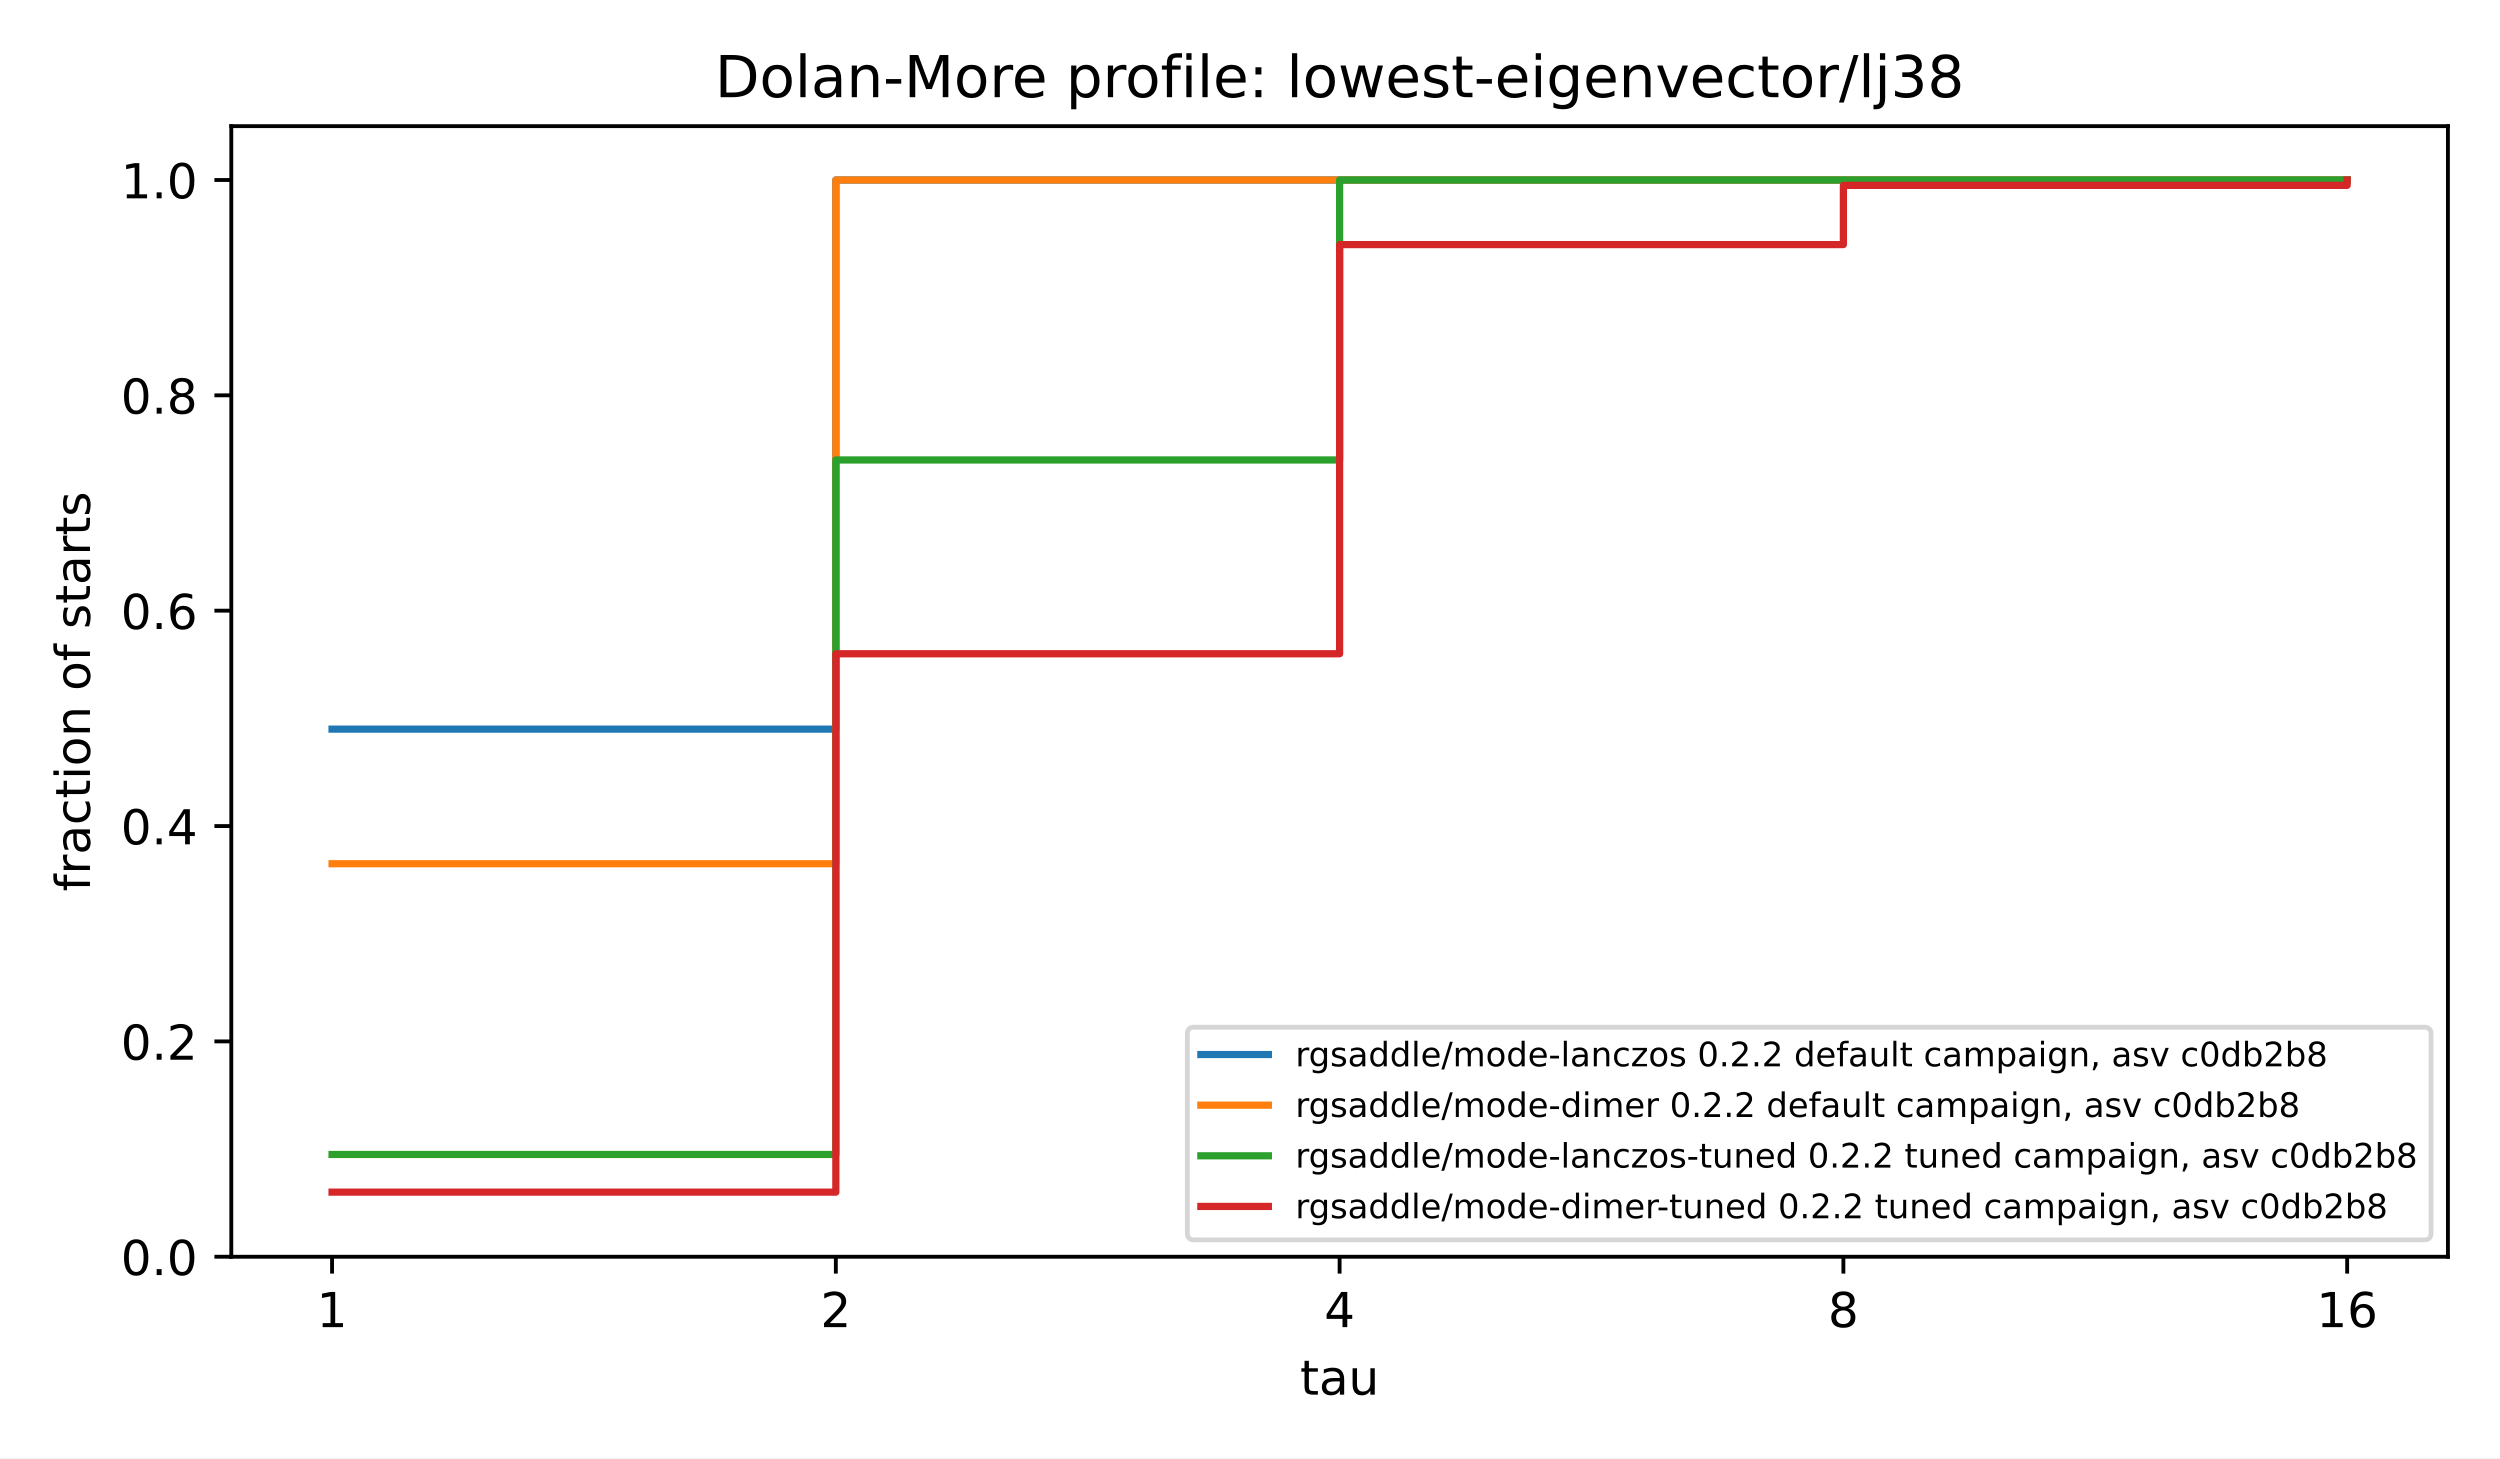
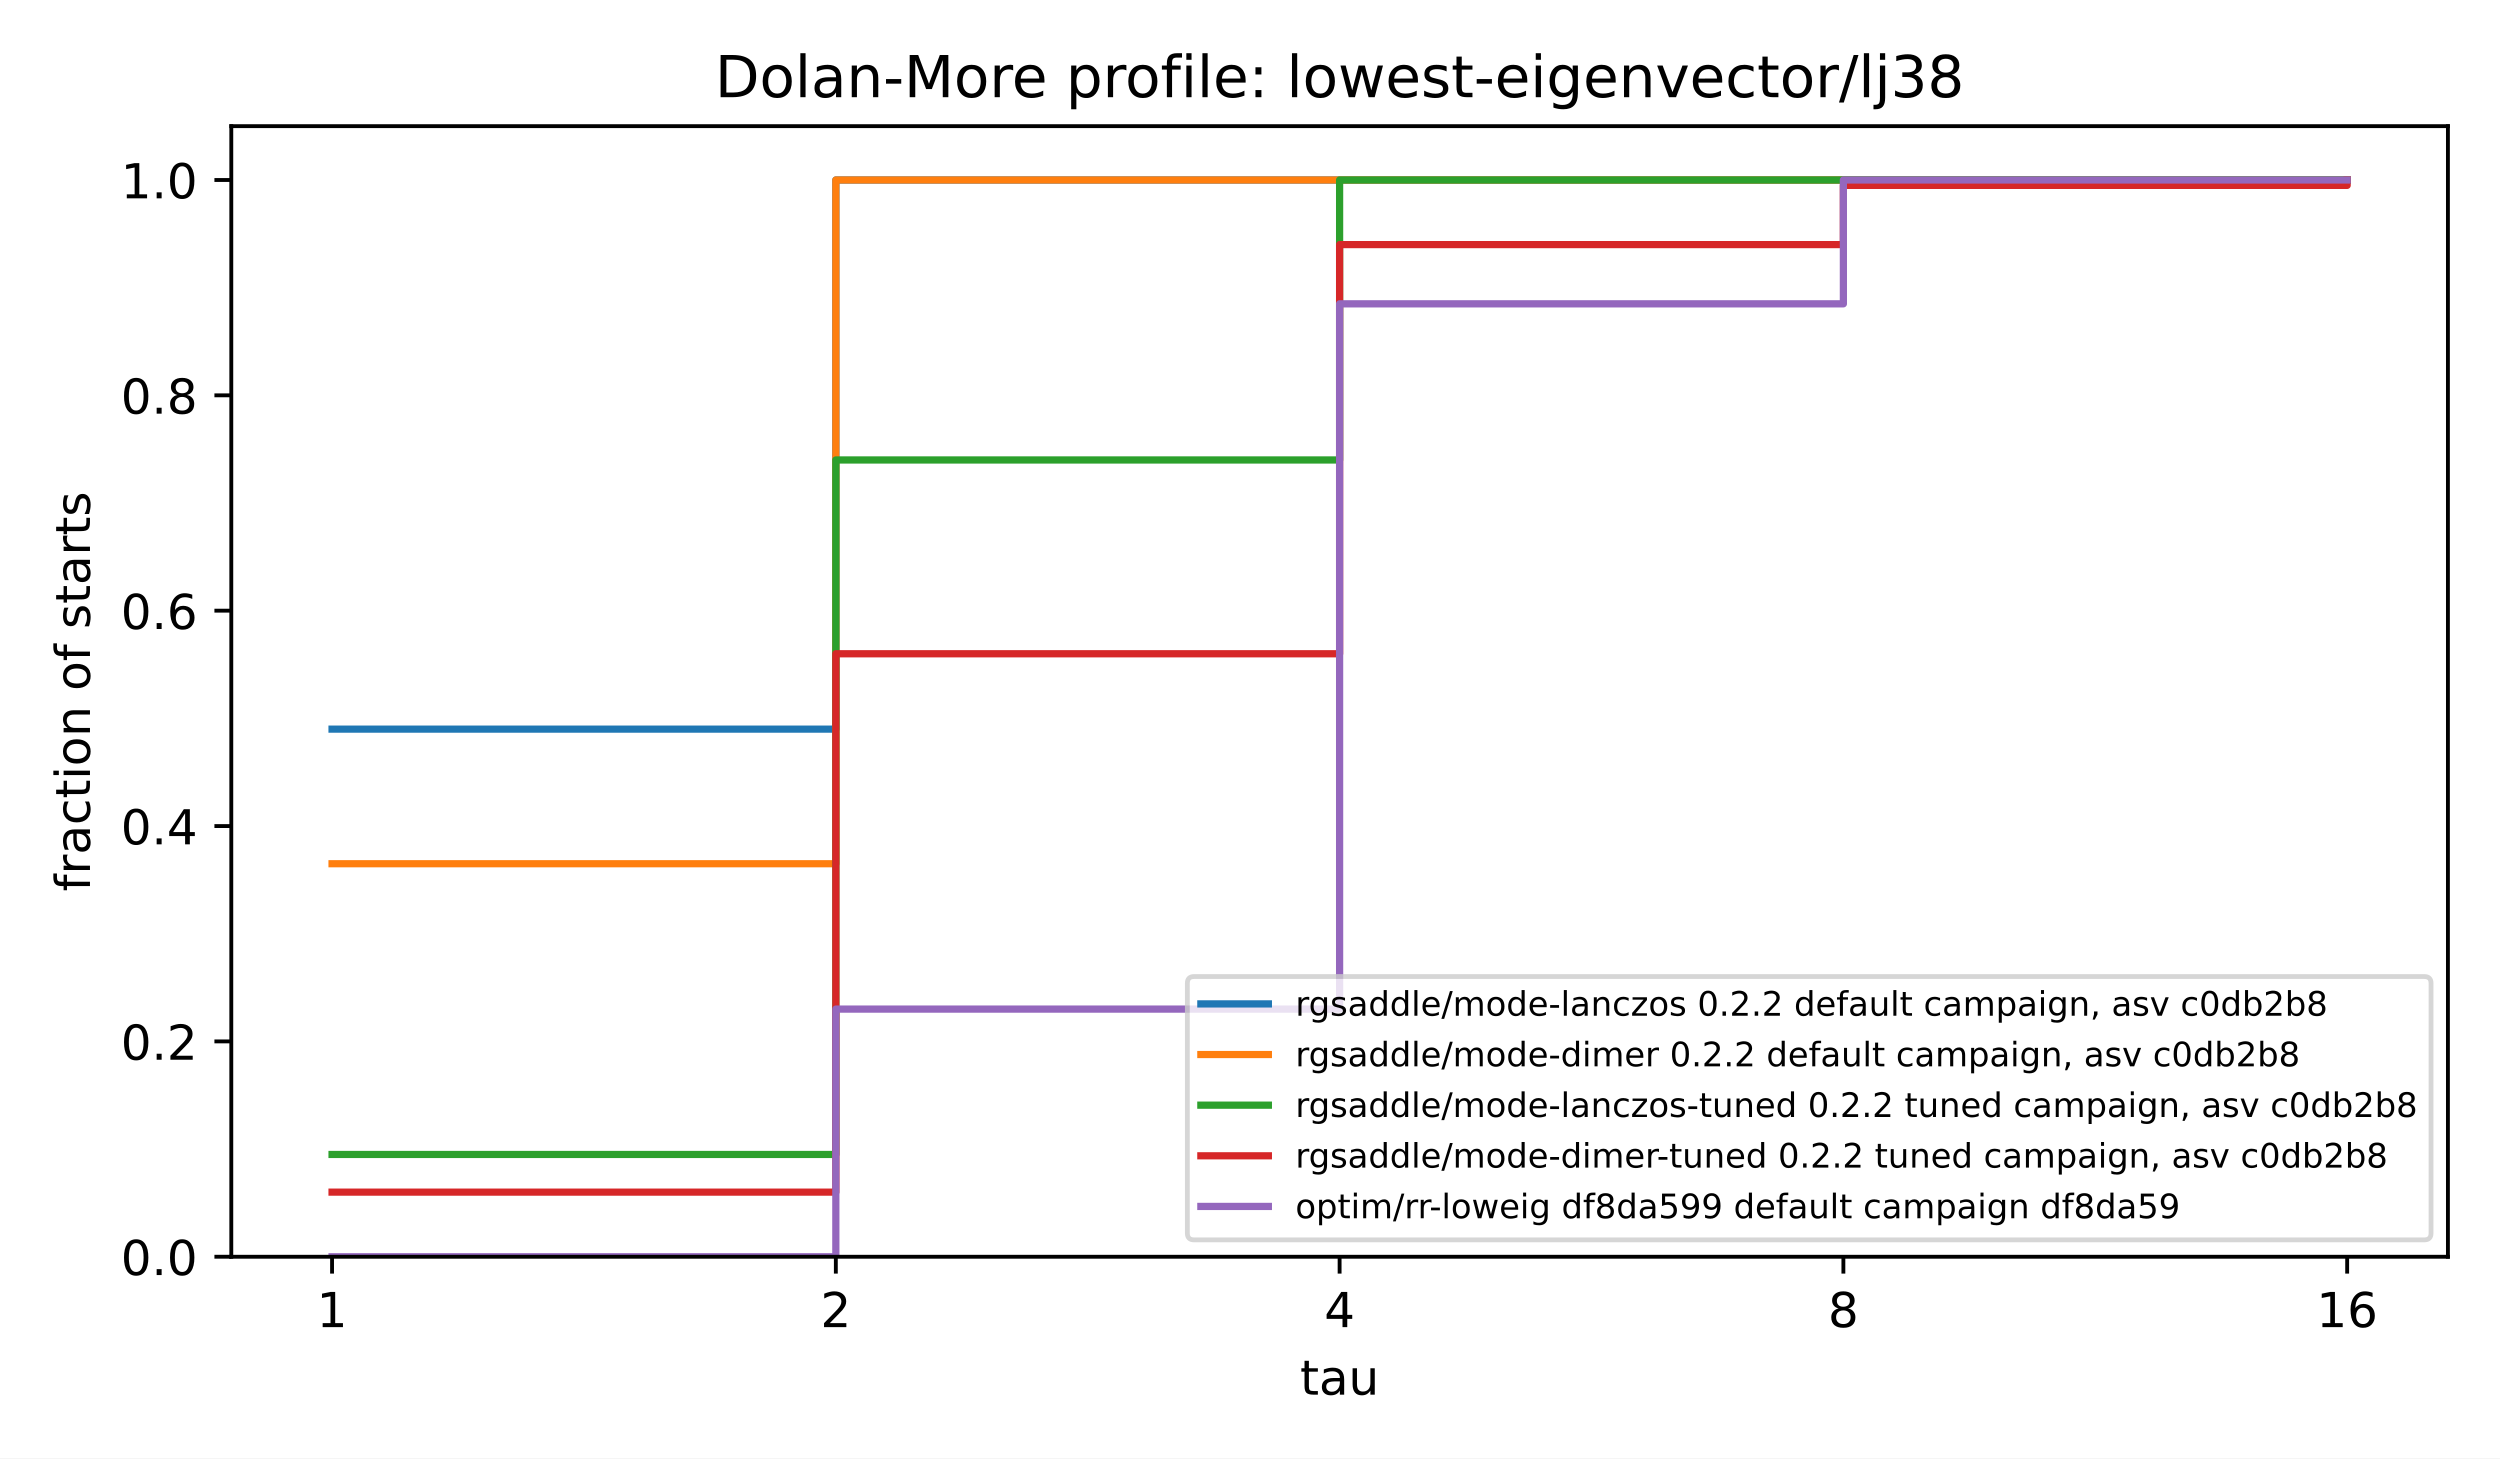
<svg xmlns="http://www.w3.org/2000/svg" xmlns:xlink="http://www.w3.org/1999/xlink" width="518.4pt" height="302.4pt" viewBox="0 0 518.4 302.4" version="1.1">
  <defs>
    <style type="text/css">*{stroke-linejoin: round; stroke-linecap: butt}</style>
  </defs>
  <g id="figure_1">
    <g id="patch_1">
      <path d="M 0 302.4  L 518.4 302.4  L 518.4 0  L 0 0  z " style="fill: #ffffff" />
    </g>
    <g id="axes_1">
      <g id="patch_2">
        <path d="M 47.962 260.6  L 507.6 260.6  L 507.6 26.16  L 47.962 26.16  z " style="fill: #ffffff" />
      </g>
      <g id="matplotlib.axis_1">
        <g id="xtick_1">
          <g id="line2d_1">
            <defs>
              <path id="m8ea4d47d77" d="M 0 0  L 0 3.5  " style="stroke: #000000; stroke-width: 0.8" />
            </defs>
            <g>
              <use xlink:href="#m8ea4d47d77" x="68.855" y="260.6" style="stroke: #000000; stroke-width: 0.8" />
            </g>
          </g>
          <g id="text_1">
            <text style="font-size: 10px; font-family: 'DejaVu Sans', 'Bitstream Vera Sans', 'Computer Modern Sans Serif', 'Lucida Grande', 'Verdana', 'Geneva', 'Lucid', 'Arial', 'Helvetica', 'Avant Garde', sans-serif; text-anchor: middle" x="68.855" y="275.198" transform="rotate(-0 68.85496 275.1977)">1</text>
          </g>
        </g>
        <g id="xtick_2">
          <g id="line2d_2">
            <g>
              <use xlink:href="#m8ea4d47d77" x="173.318" y="260.6" style="stroke: #000000; stroke-width: 0.8" />
            </g>
          </g>
          <g id="text_2">
            <text style="font-size: 10px; font-family: 'DejaVu Sans', 'Bitstream Vera Sans', 'Computer Modern Sans Serif', 'Lucida Grande', 'Verdana', 'Geneva', 'Lucid', 'Arial', 'Helvetica', 'Avant Garde', sans-serif; text-anchor: middle" x="173.318" y="275.198" transform="rotate(-0 173.3181 275.1977)">2</text>
          </g>
        </g>
        <g id="xtick_3">
          <g id="line2d_3">
            <g>
              <use xlink:href="#m8ea4d47d77" x="277.781" y="260.6" style="stroke: #000000; stroke-width: 0.8" />
            </g>
          </g>
          <g id="text_3">
            <text style="font-size: 10px; font-family: 'DejaVu Sans', 'Bitstream Vera Sans', 'Computer Modern Sans Serif', 'Lucida Grande', 'Verdana', 'Geneva', 'Lucid', 'Arial', 'Helvetica', 'Avant Garde', sans-serif; text-anchor: middle" x="277.781" y="275.198" transform="rotate(-0 277.7812 275.1977)">4</text>
          </g>
        </g>
        <g id="xtick_4">
          <g id="line2d_4">
            <g>
              <use xlink:href="#m8ea4d47d77" x="382.244" y="260.6" style="stroke: #000000; stroke-width: 0.8" />
            </g>
          </g>
          <g id="text_4">
            <text style="font-size: 10px; font-family: 'DejaVu Sans', 'Bitstream Vera Sans', 'Computer Modern Sans Serif', 'Lucida Grande', 'Verdana', 'Geneva', 'Lucid', 'Arial', 'Helvetica', 'Avant Garde', sans-serif; text-anchor: middle" x="382.244" y="275.198" transform="rotate(-0 382.2443 275.1977)">8</text>
          </g>
        </g>
        <g id="xtick_5">
          <g id="line2d_5">
            <g>
              <use xlink:href="#m8ea4d47d77" x="486.707" y="260.6" style="stroke: #000000; stroke-width: 0.8" />
            </g>
          </g>
          <g id="text_5">
            <text style="font-size: 10px; font-family: 'DejaVu Sans', 'Bitstream Vera Sans', 'Computer Modern Sans Serif', 'Lucida Grande', 'Verdana', 'Geneva', 'Lucid', 'Arial', 'Helvetica', 'Avant Garde', sans-serif; text-anchor: middle" x="486.707" y="275.198" transform="rotate(-0 486.7074 275.1977)">16</text>
          </g>
        </g>
        <g id="text_6">
          <text style="font-size: 10px; font-family: 'DejaVu Sans', 'Bitstream Vera Sans', 'Computer Modern Sans Serif', 'Lucida Grande', 'Verdana', 'Geneva', 'Lucid', 'Arial', 'Helvetica', 'Avant Garde', sans-serif; text-anchor: middle" x="277.781" y="289.198" transform="rotate(-0 277.7812 289.1977)">tau</text>
        </g>
      </g>
      <g id="matplotlib.axis_2">
        <g id="ytick_1">
          <g id="line2d_6">
            <defs>
              <path id="md659df78fa" d="M 0 0  L -3.5 0  " style="stroke: #000000; stroke-width: 0.8" />
            </defs>
            <g>
              <use xlink:href="#md659df78fa" x="47.962" y="260.6" style="stroke: #000000; stroke-width: 0.8" />
            </g>
          </g>
          <g id="text_7">
            <text style="font-size: 10px; font-family: 'DejaVu Sans', 'Bitstream Vera Sans', 'Computer Modern Sans Serif', 'Lucida Grande', 'Verdana', 'Geneva', 'Lucid', 'Arial', 'Helvetica', 'Avant Garde', sans-serif; text-anchor: end" x="40.962" y="264.399" transform="rotate(-0 40.96234 264.3988)">0.0</text>
          </g>
        </g>
        <g id="ytick_2">
          <g id="line2d_7">
            <g>
              <use xlink:href="#md659df78fa" x="47.962" y="215.945" style="stroke: #000000; stroke-width: 0.8" />
            </g>
          </g>
          <g id="text_8">
            <text style="font-size: 10px; font-family: 'DejaVu Sans', 'Bitstream Vera Sans', 'Computer Modern Sans Serif', 'Lucida Grande', 'Verdana', 'Geneva', 'Lucid', 'Arial', 'Helvetica', 'Avant Garde', sans-serif; text-anchor: end" x="40.962" y="219.744" transform="rotate(-0 40.96234 219.7436)">0.2</text>
          </g>
        </g>
        <g id="ytick_3">
          <g id="line2d_8">
            <g>
              <use xlink:href="#md659df78fa" x="47.962" y="171.29" style="stroke: #000000; stroke-width: 0.8" />
            </g>
          </g>
          <g id="text_9">
            <text style="font-size: 10px; font-family: 'DejaVu Sans', 'Bitstream Vera Sans', 'Computer Modern Sans Serif', 'Lucida Grande', 'Verdana', 'Geneva', 'Lucid', 'Arial', 'Helvetica', 'Avant Garde', sans-serif; text-anchor: end" x="40.962" y="175.088" transform="rotate(-0 40.96234 175.0884)">0.4</text>
          </g>
        </g>
        <g id="ytick_4">
          <g id="line2d_9">
            <g>
              <use xlink:href="#md659df78fa" x="47.962" y="126.634" style="stroke: #000000; stroke-width: 0.8" />
            </g>
          </g>
          <g id="text_10">
            <text style="font-size: 10px; font-family: 'DejaVu Sans', 'Bitstream Vera Sans', 'Computer Modern Sans Serif', 'Lucida Grande', 'Verdana', 'Geneva', 'Lucid', 'Arial', 'Helvetica', 'Avant Garde', sans-serif; text-anchor: end" x="40.962" y="130.433" transform="rotate(-0 40.96234 130.4331)">0.6</text>
          </g>
        </g>
        <g id="ytick_5">
          <g id="line2d_10">
            <g>
              <use xlink:href="#md659df78fa" x="47.962" y="81.979" style="stroke: #000000; stroke-width: 0.8" />
            </g>
          </g>
          <g id="text_11">
            <text style="font-size: 10px; font-family: 'DejaVu Sans', 'Bitstream Vera Sans', 'Computer Modern Sans Serif', 'Lucida Grande', 'Verdana', 'Geneva', 'Lucid', 'Arial', 'Helvetica', 'Avant Garde', sans-serif; text-anchor: end" x="40.962" y="85.778" transform="rotate(-0 40.96234 85.77788)">0.8</text>
          </g>
        </g>
        <g id="ytick_6">
          <g id="line2d_11">
            <g>
              <use xlink:href="#md659df78fa" x="47.962" y="37.324" style="stroke: #000000; stroke-width: 0.8" />
            </g>
          </g>
          <g id="text_12">
            <text style="font-size: 10px; font-family: 'DejaVu Sans', 'Bitstream Vera Sans', 'Computer Modern Sans Serif', 'Lucida Grande', 'Verdana', 'Geneva', 'Lucid', 'Arial', 'Helvetica', 'Avant Garde', sans-serif; text-anchor: end" x="40.962" y="41.123" transform="rotate(-0 40.96234 41.12264)">1.0</text>
          </g>
        </g>
        <g id="text_13">
          <text style="font-size: 10px; font-family: 'DejaVu Sans', 'Bitstream Vera Sans', 'Computer Modern Sans Serif', 'Lucida Grande', 'Verdana', 'Geneva', 'Lucid', 'Arial', 'Helvetica', 'Avant Garde', sans-serif; text-anchor: middle" x="18.657" y="143.38" transform="rotate(-90 18.65687 143.38)">fraction of starts</text>
        </g>
      </g>
      <g id="line2d_12">
        <path d="M 68.855 151.195  L 173.318 151.195  L 173.318 37.324  L 277.781 37.324  L 277.781 37.324  L 382.244 37.324  L 382.244 37.324  L 486.707 37.324  L 486.707 37.324  " clip-path="url(#p4e380cea4b)" style="fill: none; stroke: #1f77b4; stroke-width: 1.5; stroke-linecap: square" />
      </g>
      <g id="line2d_13">
        <path d="M 68.855 179.104  L 173.318 179.104  L 173.318 37.324  L 277.781 37.324  L 277.781 37.324  L 382.244 37.324  L 382.244 37.324  L 486.707 37.324  L 486.707 37.324  " clip-path="url(#p4e380cea4b)" style="fill: none; stroke: #ff7f0e; stroke-width: 1.5; stroke-linecap: square" />
      </g>
      <g id="line2d_14">
        <path d="M 68.855 239.389  L 173.318 239.389  L 173.318 95.376  L 277.781 95.376  L 277.781 37.324  L 382.244 37.324  L 382.244 37.324  L 486.707 37.324  L 486.707 37.324  " clip-path="url(#p4e380cea4b)" style="fill: none; stroke: #2ca02c; stroke-width: 1.5; stroke-linecap: square" />
      </g>
      <g id="line2d_15">
        <path d="M 68.855 247.203  L 173.318 247.203  L 173.318 135.565  L 277.781 135.565  L 277.781 50.72  L 382.244 50.72  L 382.244 38.44  L 486.707 38.44  L 486.707 37.324  " clip-path="url(#p4e380cea4b)" style="fill: none; stroke: #d62728; stroke-width: 1.5; stroke-linecap: square" />
      </g>
+       <g id="line2d_16">
+         <path d="M 68.855 260.6  L 173.318 260.6  L 173.318 209.246  L 277.781 209.246  L 277.781 63.001  L 382.244 63.001  L 382.244 37.324  L 486.707 37.324  L 486.707 37.324  " clip-path="url(#p4e380cea4b)" style="fill: none; stroke: #9467bd; stroke-width: 1.5; stroke-linecap: square" />
+       </g>
      <g id="patch_3">
        <path d="M 47.962 260.6  L 47.962 26.16  " style="fill: none; stroke: #000000; stroke-width: 0.8; stroke-linejoin: miter; stroke-linecap: square" />
      </g>
      <g id="patch_4">
        <path d="M 507.6 260.6  L 507.6 26.16  " style="fill: none; stroke: #000000; stroke-width: 0.8; stroke-linejoin: miter; stroke-linecap: square" />
      </g>
      <g id="patch_5">
        <path d="M 47.962 260.6  L 507.6 260.6  " style="fill: none; stroke: #000000; stroke-width: 0.8; stroke-linejoin: miter; stroke-linecap: square" />
      </g>
      <g id="patch_6">
        <path d="M 47.962 26.16  L 507.6 26.16  " style="fill: none; stroke: #000000; stroke-width: 0.8; stroke-linejoin: miter; stroke-linecap: square" />
      </g>
      <g id="text_14">
        <text style="font-size: 12px; font-family: 'DejaVu Sans', 'Bitstream Vera Sans', 'Computer Modern Sans Serif', 'Lucida Grande', 'Verdana', 'Geneva', 'Lucid', 'Arial', 'Helvetica', 'Avant Garde', sans-serif; text-anchor: middle" x="277.781" y="20.16" transform="rotate(-0 277.7812 20.16)">Dolan-More profile: lowest-eigenvector/lj38</text>
      </g>
      <g id="legend_1">
        <g id="patch_7">
-           <path d="M 247.609 257.1  L 502.7 257.1  Q 504.1 257.1 504.1 255.7  L 504.1 214.398  Q 504.1 212.998 502.7 212.998  L 247.609 212.998  Q 246.209 212.998 246.209 214.398  L 246.209 255.7  Q 246.209 257.1 247.609 257.1  z " style="fill: #ffffff; opacity: 0.8; stroke: #cccccc; stroke-linejoin: miter" />
-         </g>
-         <g id="line2d_16">
-           <path d="M 249.009 218.667  L 256.009 218.667  L 256.009 218.667  L 263.009 218.667  L 263.009 218.667  " style="fill: none; stroke: #1f77b4; stroke-width: 1.5; stroke-linecap: square" />
+           <path d="M 247.609 257.1  L 502.7 257.1  Q 504.1 257.1 504.1 255.7  L 504.1 203.897  Q 504.1 202.497 502.7 202.497  L 247.609 202.497  Q 246.209 202.497 246.209 203.897  L 246.209 255.7  Q 246.209 257.1 247.609 257.1  z " style="fill: #ffffff; opacity: 0.8; stroke: #cccccc; stroke-linejoin: miter" />
+         </g>
+         <g id="line2d_17">
+           <path d="M 249.009 208.166  L 256.009 208.166  L 256.009 208.166  L 263.009 208.166  L 263.009 208.166  " style="fill: none; stroke: #1f77b4; stroke-width: 1.5; stroke-linecap: square" />
        </g>
        <g id="text_15">
-           <text style="font-size: 7px; font-family: 'DejaVu Sans', 'Bitstream Vera Sans', 'Computer Modern Sans Serif', 'Lucida Grande', 'Verdana', 'Geneva', 'Lucid', 'Arial', 'Helvetica', 'Avant Garde', sans-serif; text-anchor: start" x="268.609" y="221.117" transform="rotate(-0 268.6091 221.1167)">rgsaddle/mode-lanczos 0.2.2 default campaign, asv c0db2b8</text>
-         </g>
-         <g id="line2d_17">
-           <path d="M 249.009 229.167  L 256.009 229.167  L 256.009 229.167  L 263.009 229.167  L 263.009 229.167  " style="fill: none; stroke: #ff7f0e; stroke-width: 1.5; stroke-linecap: square" />
+           <text style="font-size: 7px; font-family: 'DejaVu Sans', 'Bitstream Vera Sans', 'Computer Modern Sans Serif', 'Lucida Grande', 'Verdana', 'Geneva', 'Lucid', 'Arial', 'Helvetica', 'Avant Garde', sans-serif; text-anchor: start" x="268.609" y="210.616" transform="rotate(-0 268.6091 210.6162)">rgsaddle/mode-lanczos 0.2.2 default campaign, asv c0db2b8</text>
+         </g>
+         <g id="line2d_18">
+           <path d="M 249.009 218.667  L 256.009 218.667  L 256.009 218.667  L 263.009 218.667  L 263.009 218.667  " style="fill: none; stroke: #ff7f0e; stroke-width: 1.5; stroke-linecap: square" />
        </g>
        <g id="text_16">
-           <text style="font-size: 7px; font-family: 'DejaVu Sans', 'Bitstream Vera Sans', 'Computer Modern Sans Serif', 'Lucida Grande', 'Verdana', 'Geneva', 'Lucid', 'Arial', 'Helvetica', 'Avant Garde', sans-serif; text-anchor: start" x="268.609" y="231.617" transform="rotate(-0 268.6091 231.6173)">rgsaddle/mode-dimer 0.2.2 default campaign, asv c0db2b8</text>
-         </g>
-         <g id="line2d_18">
-           <path d="M 249.009 239.668  L 256.009 239.668  L 256.009 239.668  L 263.009 239.668  L 263.009 239.668  " style="fill: none; stroke: #2ca02c; stroke-width: 1.5; stroke-linecap: square" />
+           <text style="font-size: 7px; font-family: 'DejaVu Sans', 'Bitstream Vera Sans', 'Computer Modern Sans Serif', 'Lucida Grande', 'Verdana', 'Geneva', 'Lucid', 'Arial', 'Helvetica', 'Avant Garde', sans-serif; text-anchor: start" x="268.609" y="221.117" transform="rotate(-0 268.6091 221.1167)">rgsaddle/mode-dimer 0.2.2 default campaign, asv c0db2b8</text>
+         </g>
+         <g id="line2d_19">
+           <path d="M 249.009 229.167  L 256.009 229.167  L 256.009 229.167  L 263.009 229.167  L 263.009 229.167  " style="fill: none; stroke: #2ca02c; stroke-width: 1.5; stroke-linecap: square" />
        </g>
        <g id="text_17">
-           <text style="font-size: 7px; font-family: 'DejaVu Sans', 'Bitstream Vera Sans', 'Computer Modern Sans Serif', 'Lucida Grande', 'Verdana', 'Geneva', 'Lucid', 'Arial', 'Helvetica', 'Avant Garde', sans-serif; text-anchor: start" x="268.609" y="242.118" transform="rotate(-0 268.6091 242.1178)">rgsaddle/mode-lanczos-tuned 0.2.2 tuned campaign, asv c0db2b8</text>
-         </g>
-         <g id="line2d_19">
-           <path d="M 249.009 250.168  L 256.009 250.168  L 256.009 250.168  L 263.009 250.168  L 263.009 250.168  " style="fill: none; stroke: #d62728; stroke-width: 1.5; stroke-linecap: square" />
+           <text style="font-size: 7px; font-family: 'DejaVu Sans', 'Bitstream Vera Sans', 'Computer Modern Sans Serif', 'Lucida Grande', 'Verdana', 'Geneva', 'Lucid', 'Arial', 'Helvetica', 'Avant Garde', sans-serif; text-anchor: start" x="268.609" y="231.617" transform="rotate(-0 268.6091 231.6173)">rgsaddle/mode-lanczos-tuned 0.2.2 tuned campaign, asv c0db2b8</text>
+         </g>
+         <g id="line2d_20">
+           <path d="M 249.009 239.668  L 256.009 239.668  L 256.009 239.668  L 263.009 239.668  L 263.009 239.668  " style="fill: none; stroke: #d62728; stroke-width: 1.5; stroke-linecap: square" />
        </g>
        <g id="text_18">
-           <text style="font-size: 7px; font-family: 'DejaVu Sans', 'Bitstream Vera Sans', 'Computer Modern Sans Serif', 'Lucida Grande', 'Verdana', 'Geneva', 'Lucid', 'Arial', 'Helvetica', 'Avant Garde', sans-serif; text-anchor: start" x="268.609" y="252.618" transform="rotate(-0 268.6091 252.6184)">rgsaddle/mode-dimer-tuned 0.2.2 tuned campaign, asv c0db2b8</text>
+           <text style="font-size: 7px; font-family: 'DejaVu Sans', 'Bitstream Vera Sans', 'Computer Modern Sans Serif', 'Lucida Grande', 'Verdana', 'Geneva', 'Lucid', 'Arial', 'Helvetica', 'Avant Garde', sans-serif; text-anchor: start" x="268.609" y="242.118" transform="rotate(-0 268.6091 242.1178)">rgsaddle/mode-dimer-tuned 0.2.2 tuned campaign, asv c0db2b8</text>
+         </g>
+         <g id="line2d_21">
+           <path d="M 249.009 250.168  L 256.009 250.168  L 256.009 250.168  L 263.009 250.168  L 263.009 250.168  " style="fill: none; stroke: #9467bd; stroke-width: 1.5; stroke-linecap: square" />
+         </g>
+         <g id="text_19">
+           <text style="font-size: 7px; font-family: 'DejaVu Sans', 'Bitstream Vera Sans', 'Computer Modern Sans Serif', 'Lucida Grande', 'Verdana', 'Geneva', 'Lucid', 'Arial', 'Helvetica', 'Avant Garde', sans-serif; text-anchor: start" x="268.609" y="252.618" transform="rotate(-0 268.6091 252.6184)">optim/rr-loweig df8da599 default campaign df8da59</text>
        </g>
      </g>
    </g>
  </g>
  <defs>
    <clipPath id="p4e380cea4b">
      <rect x="47.962" y="26.16" width="459.638" height="234.44" />
    </clipPath>
  </defs>
</svg>
